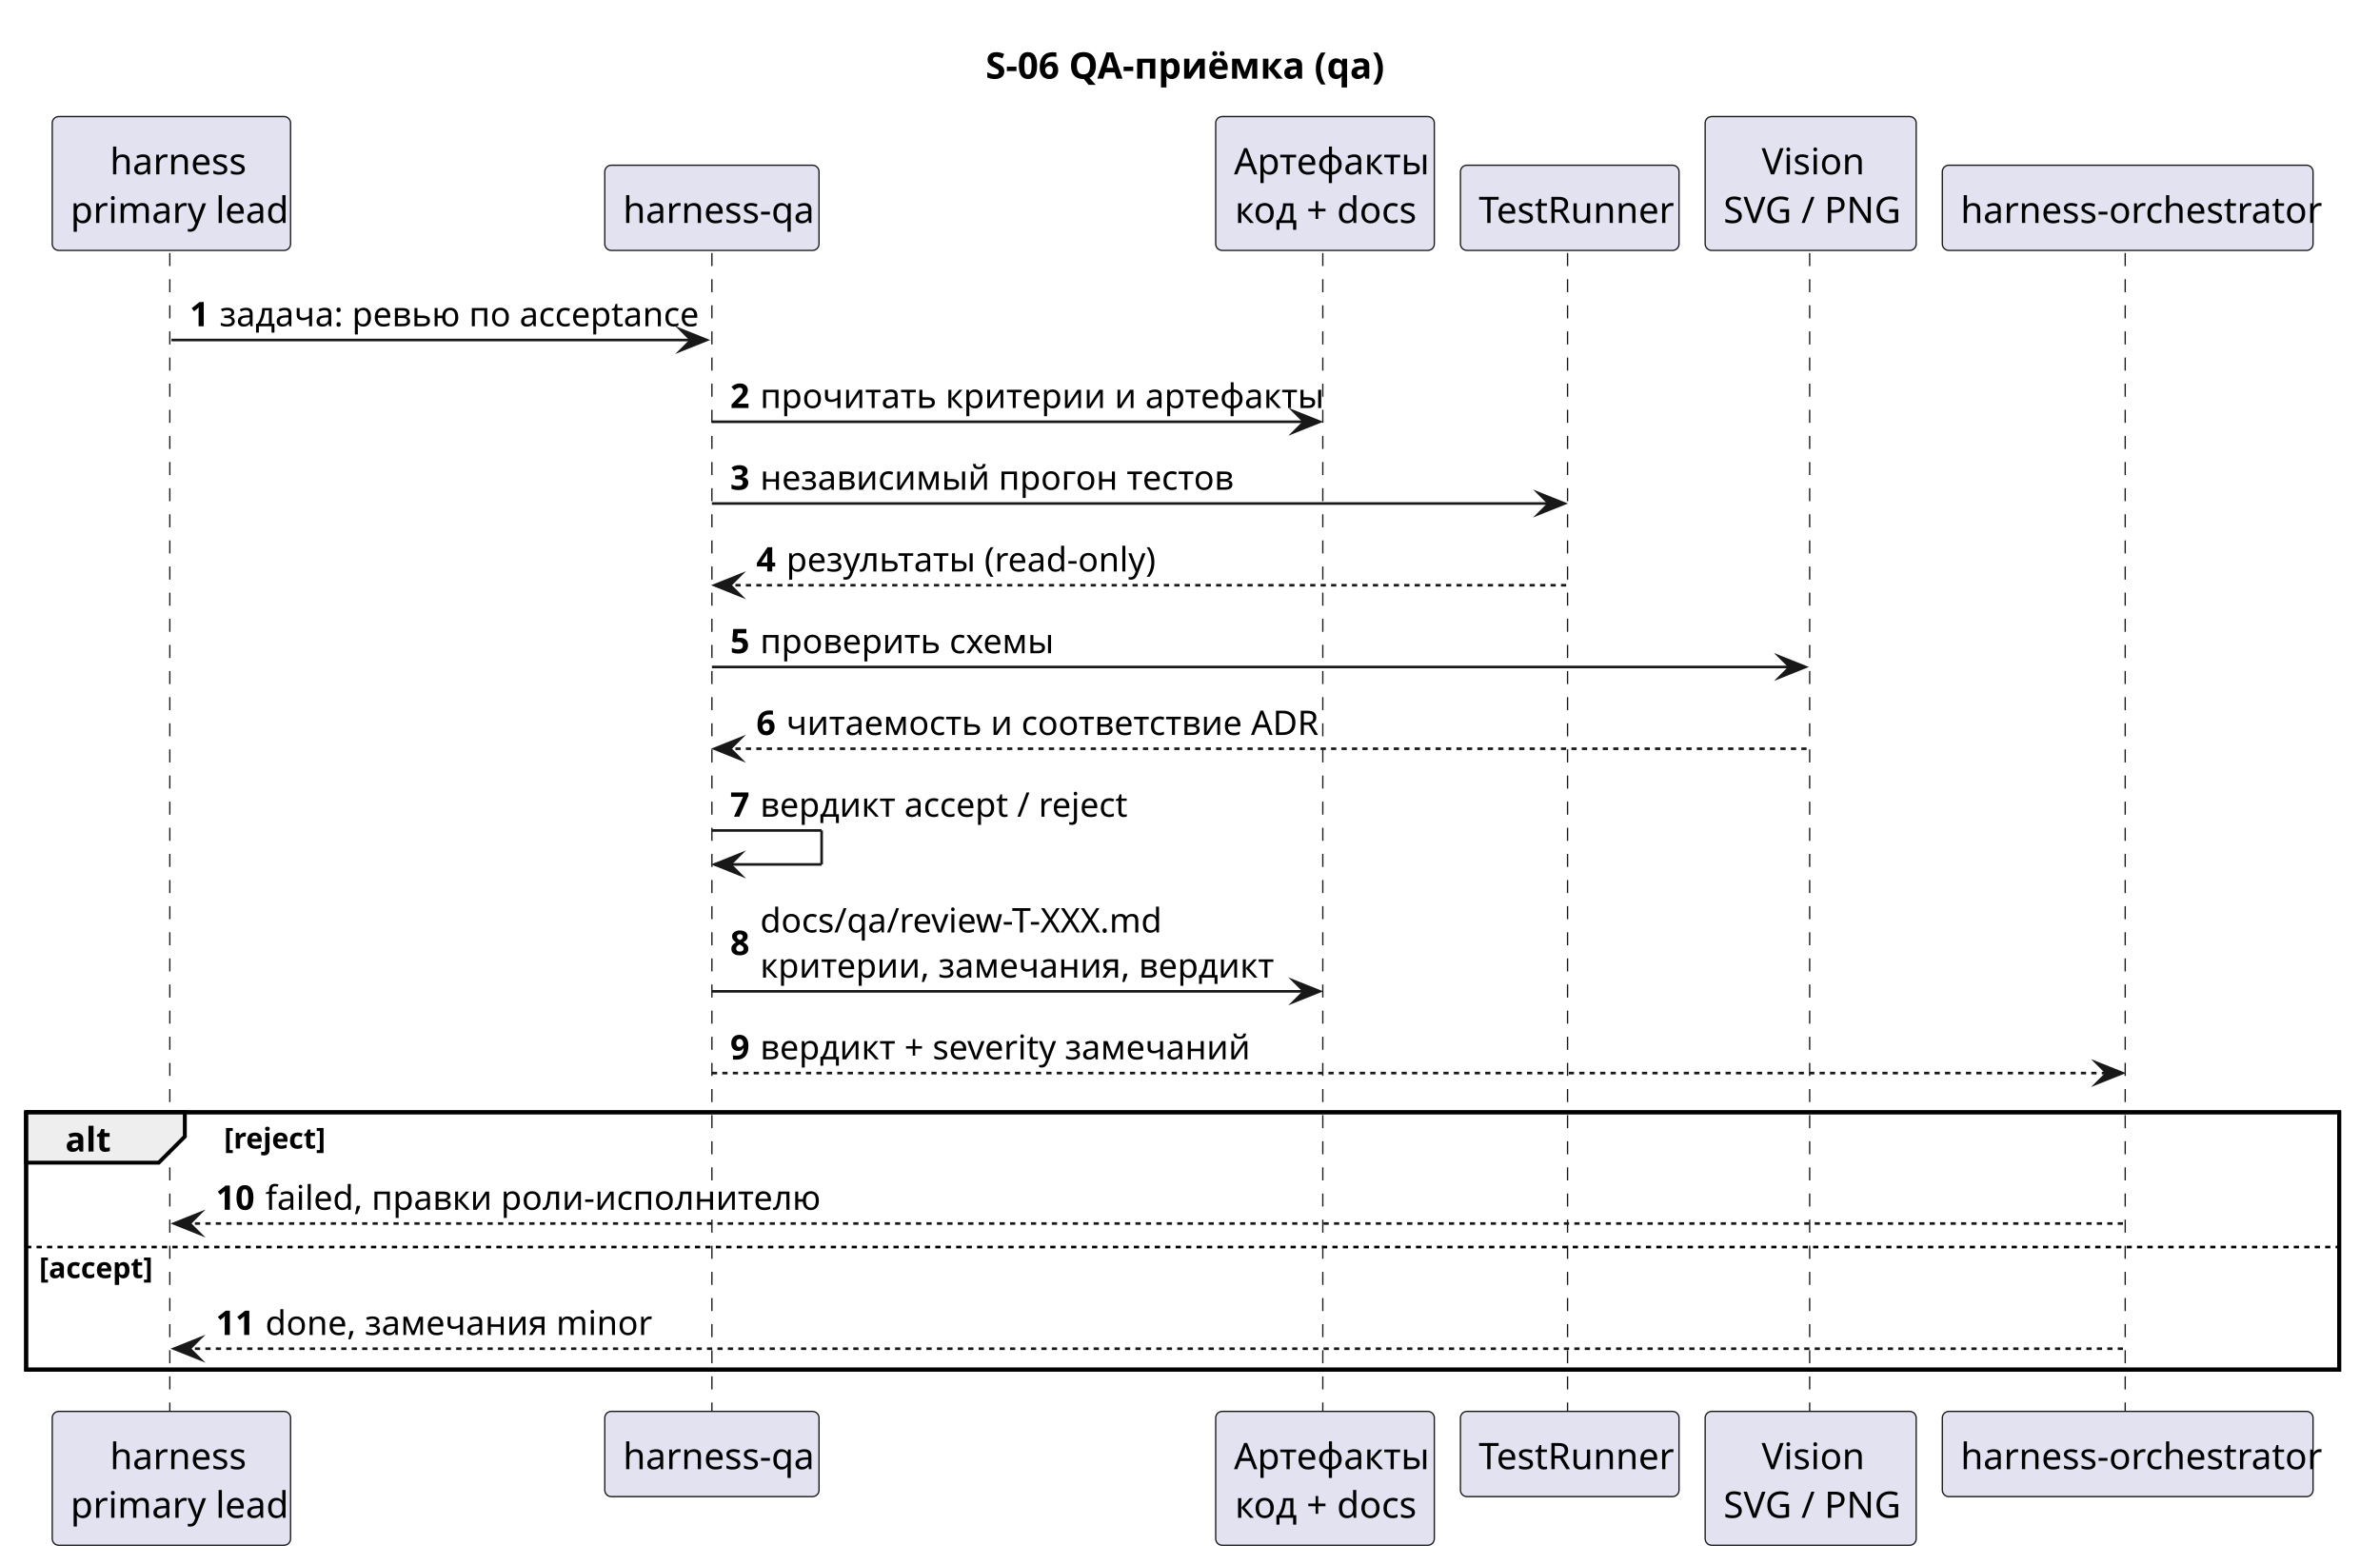
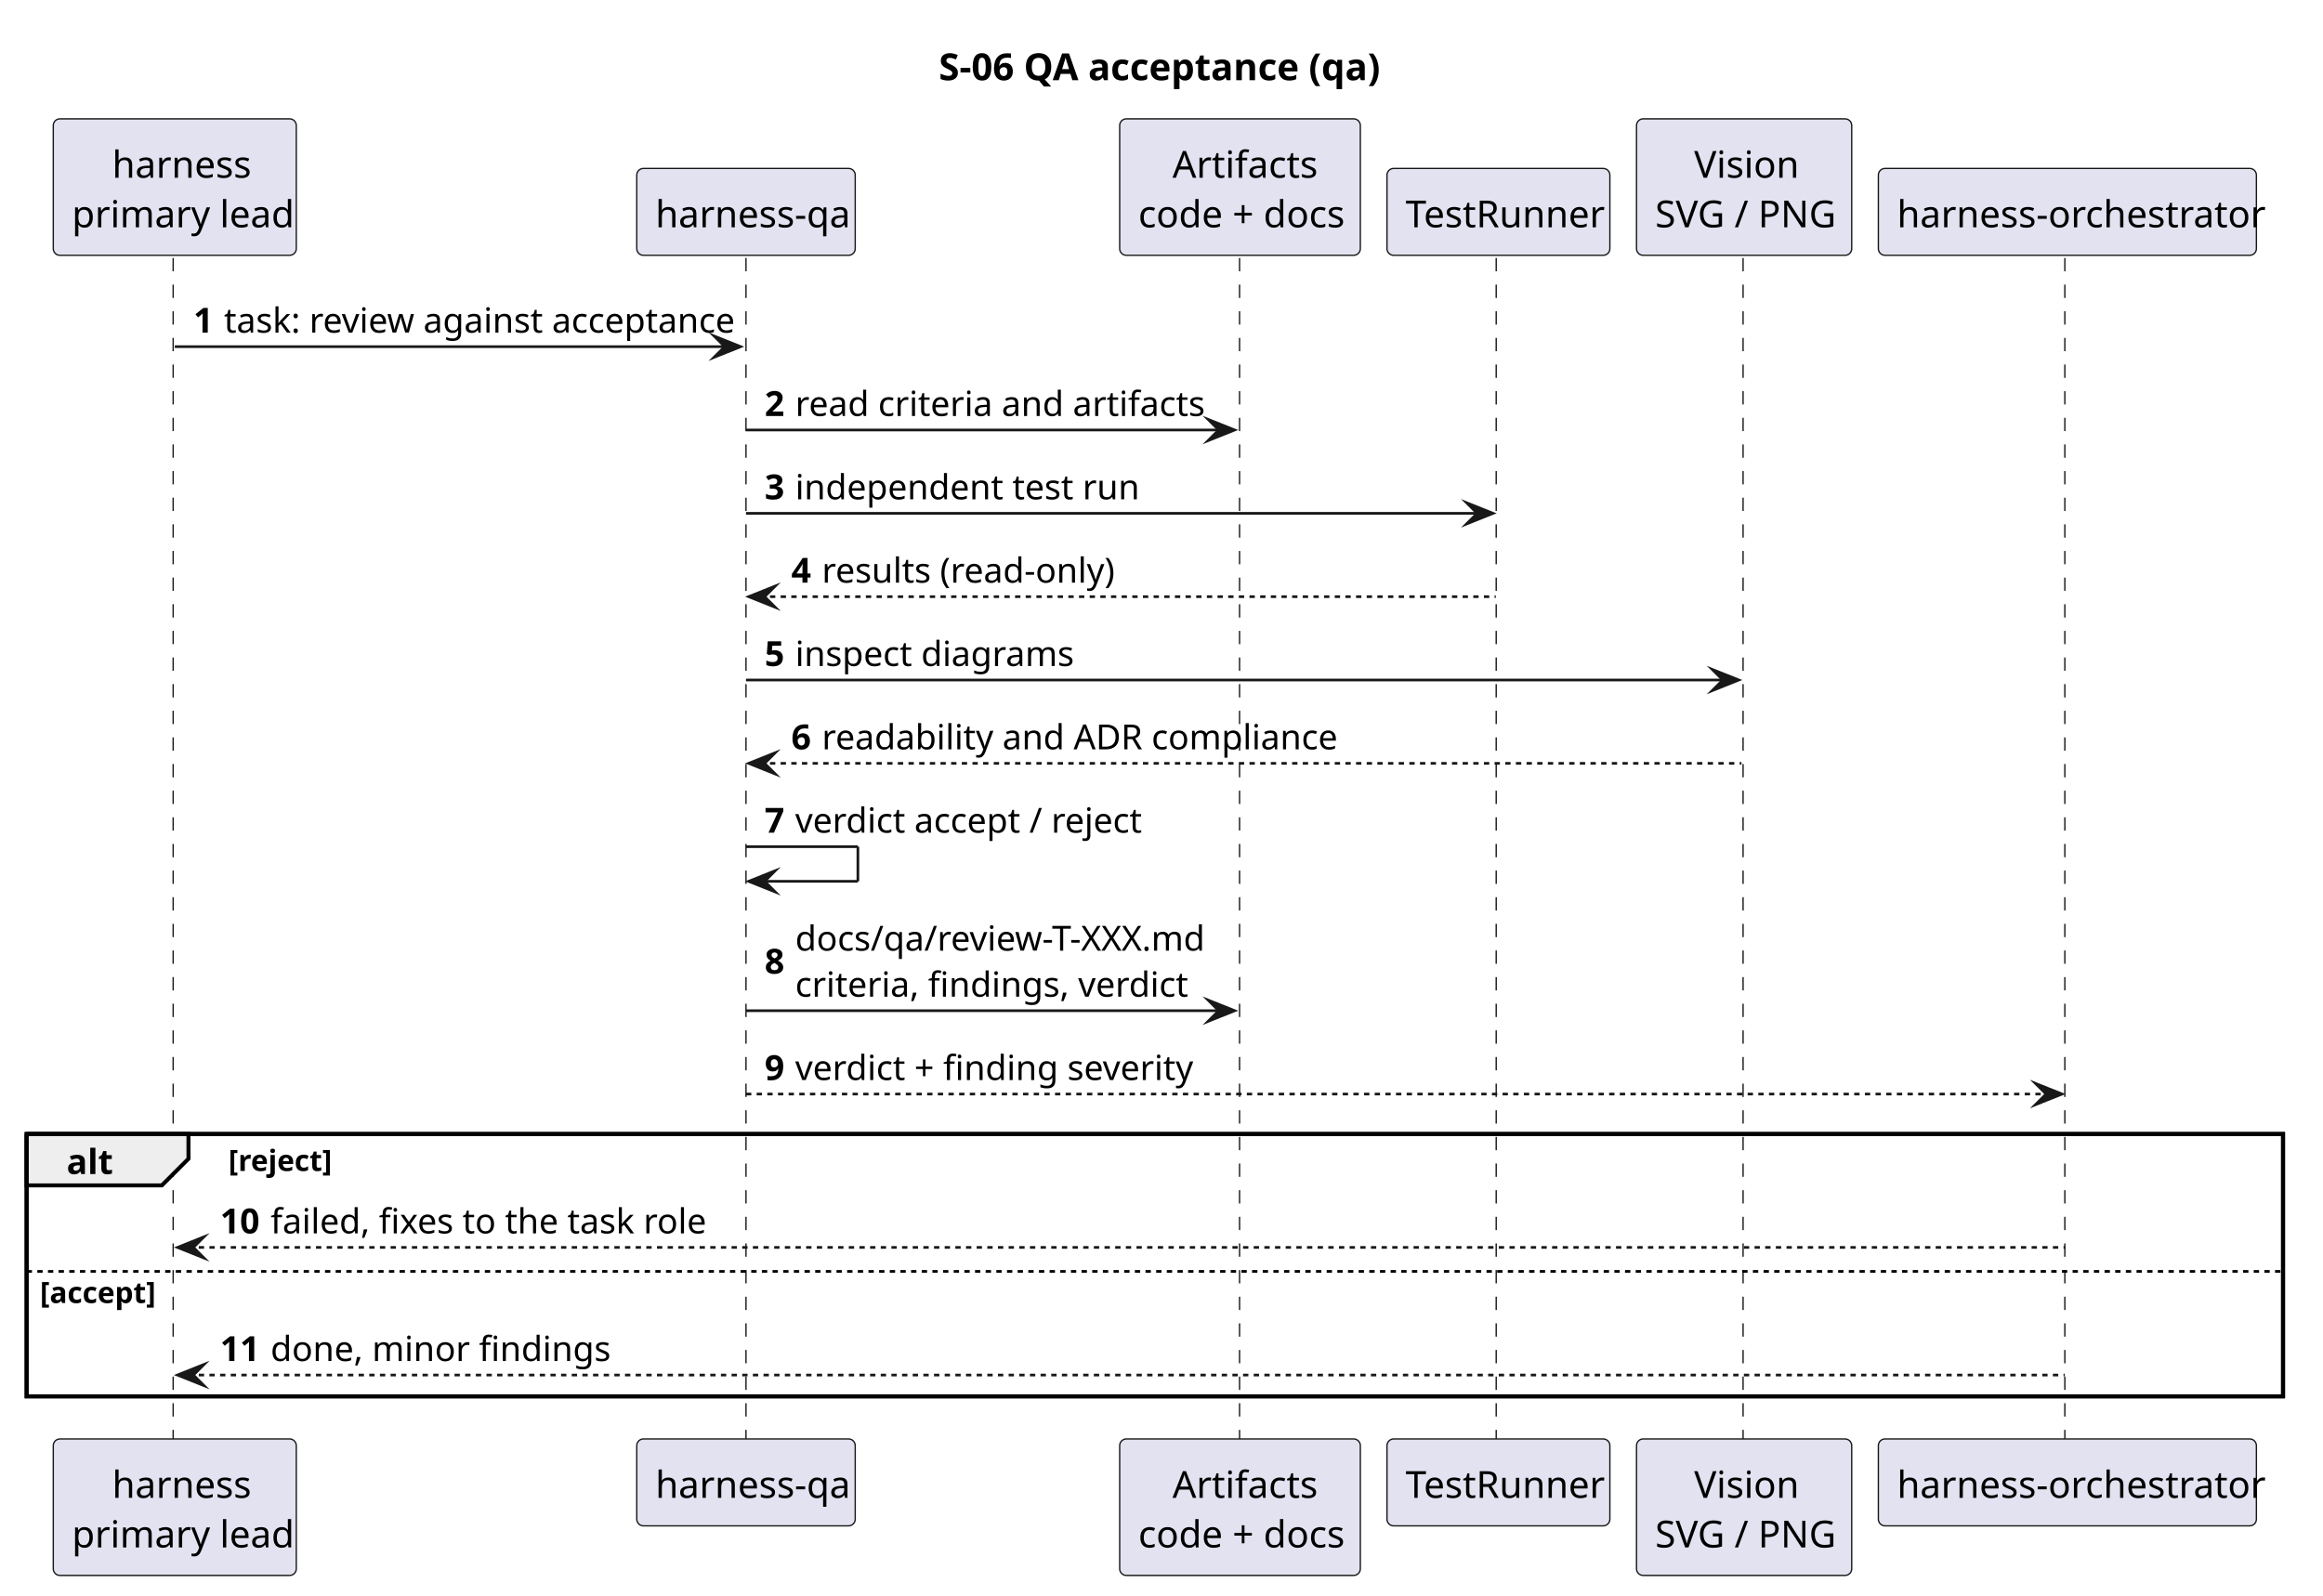
- <svg xmlns="http://www.w3.org/2000/svg" contentStyleType="text/css" data-diagram-type="SEQUENCE" height="599px" preserveAspectRatio="none" style="width:911px;height:599px;background:#FFFFFF;" version="1.1" viewBox="0 0 911 599" width="911px" zoomAndPan="magnify">
+ <svg xmlns="http://www.w3.org/2000/svg" contentStyleType="text/css" data-diagram-type="SEQUENCE" height="599px" preserveAspectRatio="none" style="width:872px;height:599px;background:#FFFFFF;" version="1.1" viewBox="0 0 872 599" width="872px" zoomAndPan="magnify">
  <defs />
  <g>
    <g class="title" data-source-line="3">
-       <text fill="#000000" font-family="Segoe UI" font-size="14" font-weight="700" lengthAdjust="spacing" textLength="149.837" x="377.271" y="30.107">S-06 QA-приёмка (qa)</text>
+       <text fill="#000000" font-family="Segoe UI" font-size="14" font-weight="700" lengthAdjust="spacing" textLength="161.171" x="352.414" y="30.107">S-06 QA acceptance (qa)</text>
    </g>
-     <rect fill="none" height="98.504" style="stroke:#000000;stroke-width:1.5;" width="885.378" x="10" y="425.773" />
+     <rect fill="none" height="98.504" style="stroke:#000000;stroke-width:1.5;" width="847" x="10" y="425.773" />
    <g class="participant-lifeline" data-entity-uid="part1" data-qualified-name="primary" data-source-line="5" id="part1-lifeline">
      <g>
        <rect fill="#000000" fill-opacity="0" height="444.414" width="8" x="61.613" y="96.863" />
        <line style="stroke:#181818;stroke-width:0.5;stroke-dasharray:5,5;" x1="65" x2="65" y1="96.863" y2="541.277" />
      </g>
    </g>
    <g class="participant-lifeline" data-entity-uid="part2" data-qualified-name="qa" data-source-line="6" id="part2-lifeline">
      <g>
-         <rect fill="#000000" fill-opacity="0" height="444.414" width="8" x="268.496" y="96.863" />
-         <line style="stroke:#181818;stroke-width:0.5;stroke-dasharray:5,5;" x1="272.494" x2="272.494" y1="96.863" y2="541.277" />
+         <rect fill="#000000" fill-opacity="0" height="444.414" width="8" x="276.031" y="96.863" />
+         <line style="stroke:#181818;stroke-width:0.5;stroke-dasharray:5,5;" x1="280.029" x2="280.029" y1="96.863" y2="541.277" />
      </g>
    </g>
    <g class="participant-lifeline" data-entity-uid="part3" data-qualified-name="store" data-source-line="7" id="part3-lifeline">
      <g>
-         <rect fill="#000000" fill-opacity="0" height="444.414" width="8" x="503.176" y="96.863" />
-         <line style="stroke:#181818;stroke-width:0.5;stroke-dasharray:5,5;" x1="506.333" x2="506.333" y1="96.863" y2="541.277" />
+         <rect fill="#000000" fill-opacity="0" height="444.414" width="8" x="461.472" y="96.863" />
+         <line style="stroke:#181818;stroke-width:0.5;stroke-dasharray:5,5;" x1="465.303" x2="465.303" y1="96.863" y2="541.277" />
      </g>
    </g>
    <g class="participant-lifeline" data-entity-uid="part4" data-qualified-name="tests" data-source-line="8" id="part4-lifeline">
      <g>
-         <rect fill="#000000" fill-opacity="0" height="444.414" width="8" x="596.855" y="96.863" />
-         <line style="stroke:#181818;stroke-width:0.5;stroke-dasharray:5,5;" x1="600.019" x2="600.019" y1="96.863" y2="541.277" />
+         <rect fill="#000000" fill-opacity="0" height="444.414" width="8" x="558.476" y="96.863" />
+         <line style="stroke:#181818;stroke-width:0.5;stroke-dasharray:5,5;" x1="561.64" x2="561.64" y1="96.863" y2="541.277" />
      </g>
    </g>
    <g class="participant-lifeline" data-entity-uid="part5" data-qualified-name="vision" data-source-line="9" id="part5-lifeline">
      <g>
-         <rect fill="#000000" fill-opacity="0" height="444.414" width="8" x="689.081" y="96.863" />
-         <line style="stroke:#181818;stroke-width:0.5;stroke-dasharray:5,5;" x1="692.69" x2="692.69" y1="96.863" y2="541.277" />
+         <rect fill="#000000" fill-opacity="0" height="444.414" width="8" x="650.702" y="96.863" />
+         <line style="stroke:#181818;stroke-width:0.5;stroke-dasharray:5,5;" x1="654.312" x2="654.312" y1="96.863" y2="541.277" />
      </g>
    </g>
    <g class="participant-lifeline" data-entity-uid="part6" data-qualified-name="orch" data-source-line="10" id="part6-lifeline">
      <g>
-         <rect fill="#000000" fill-opacity="0" height="444.414" width="8" x="810.424" y="96.863" />
-         <line style="stroke:#181818;stroke-width:0.5;stroke-dasharray:5,5;" x1="813.471" x2="813.471" y1="96.863" y2="541.277" />
+         <rect fill="#000000" fill-opacity="0" height="444.414" width="8" x="772.046" y="96.863" />
+         <line style="stroke:#181818;stroke-width:0.5;stroke-dasharray:5,5;" x1="775.092" x2="775.092" y1="96.863" y2="541.277" />
      </g>
    </g>
    <g class="participant participant-head" data-entity-uid="part1" data-qualified-name="primary" data-source-line="5" id="part1-head">
      <rect fill="#E2E2F0" height="51.242" rx="2.5" ry="2.5" style="stroke:#181818;stroke-width:0.5;" width="91.226" x="20" y="44.621" />
      <text fill="#000000" font-family="Segoe UI" font-size="14" lengthAdjust="spacing" textLength="47.038" x="42.094" y="66.728">harness</text>
      <text fill="#000000" font-family="Segoe UI" font-size="14" lengthAdjust="spacing" textLength="77.226" x="27" y="85.35">primary lead</text>
    </g>
    <g class="participant participant-tail" data-entity-uid="part1" data-qualified-name="primary" data-source-line="5" id="part1-tail">
      <rect fill="#E2E2F0" height="51.242" rx="2.5" ry="2.5" style="stroke:#181818;stroke-width:0.5;" width="91.226" x="20" y="540.277" />
      <text fill="#000000" font-family="Segoe UI" font-size="14" lengthAdjust="spacing" textLength="47.038" x="42.094" y="562.385">harness</text>
      <text fill="#000000" font-family="Segoe UI" font-size="14" lengthAdjust="spacing" textLength="77.226" x="27" y="581.006">primary lead</text>
    </g>
    <g class="participant participant-head" data-entity-uid="part2" data-qualified-name="qa" data-source-line="6" id="part2-head">
-       <rect fill="#E2E2F0" height="32.621" rx="2.5" ry="2.5" style="stroke:#181818;stroke-width:0.5;" width="82.004" x="231.494" y="63.242" />
-       <text fill="#000000" font-family="Segoe UI" font-size="14" lengthAdjust="spacing" textLength="68.004" x="238.494" y="85.35">harness-qa</text>
+       <rect fill="#E2E2F0" height="32.621" rx="2.5" ry="2.5" style="stroke:#181818;stroke-width:0.5;" width="82.004" x="239.029" y="63.242" />
+       <text fill="#000000" font-family="Segoe UI" font-size="14" lengthAdjust="spacing" textLength="68.004" x="246.029" y="85.35">harness-qa</text>
    </g>
    <g class="participant participant-tail" data-entity-uid="part2" data-qualified-name="qa" data-source-line="6" id="part2-tail">
-       <rect fill="#E2E2F0" height="32.621" rx="2.5" ry="2.5" style="stroke:#181818;stroke-width:0.5;" width="82.004" x="231.494" y="540.277" />
-       <text fill="#000000" font-family="Segoe UI" font-size="14" lengthAdjust="spacing" textLength="68.004" x="238.494" y="562.385">harness-qa</text>
+       <rect fill="#E2E2F0" height="32.621" rx="2.5" ry="2.5" style="stroke:#181818;stroke-width:0.5;" width="82.004" x="239.029" y="540.277" />
+       <text fill="#000000" font-family="Segoe UI" font-size="14" lengthAdjust="spacing" textLength="68.004" x="246.029" y="562.385">harness-qa</text>
    </g>
    <g class="participant participant-head" data-entity-uid="part3" data-qualified-name="store" data-source-line="7" id="part3-head">
-       <rect fill="#E2E2F0" height="51.242" rx="2.5" ry="2.5" style="stroke:#181818;stroke-width:0.5;" width="83.686" x="465.333" y="44.621" />
-       <text fill="#000000" font-family="Segoe UI" font-size="14" lengthAdjust="spacing" textLength="69.686" x="472.333" y="66.728">Артефакты</text>
-       <text fill="#000000" font-family="Segoe UI" font-size="14" lengthAdjust="spacing" textLength="68.92" x="472.716" y="85.35">код + docs</text>
+       <rect fill="#E2E2F0" height="51.242" rx="2.5" ry="2.5" style="stroke:#181818;stroke-width:0.5;" width="90.337" x="420.303" y="44.621" />
+       <text fill="#000000" font-family="Segoe UI" font-size="14" lengthAdjust="spacing" textLength="50.688" x="440.127" y="66.728">Artifacts</text>
+       <text fill="#000000" font-family="Segoe UI" font-size="14" lengthAdjust="spacing" textLength="76.337" x="427.303" y="85.35">code + docs</text>
    </g>
    <g class="participant participant-tail" data-entity-uid="part3" data-qualified-name="store" data-source-line="7" id="part3-tail">
-       <rect fill="#E2E2F0" height="51.242" rx="2.5" ry="2.5" style="stroke:#181818;stroke-width:0.5;" width="83.686" x="465.333" y="540.277" />
-       <text fill="#000000" font-family="Segoe UI" font-size="14" lengthAdjust="spacing" textLength="69.686" x="472.333" y="562.385">Артефакты</text>
-       <text fill="#000000" font-family="Segoe UI" font-size="14" lengthAdjust="spacing" textLength="68.92" x="472.716" y="581.006">код + docs</text>
+       <rect fill="#E2E2F0" height="51.242" rx="2.5" ry="2.5" style="stroke:#181818;stroke-width:0.5;" width="90.337" x="420.303" y="540.277" />
+       <text fill="#000000" font-family="Segoe UI" font-size="14" lengthAdjust="spacing" textLength="50.688" x="440.127" y="562.385">Artifacts</text>
+       <text fill="#000000" font-family="Segoe UI" font-size="14" lengthAdjust="spacing" textLength="76.337" x="427.303" y="581.006">code + docs</text>
    </g>
    <g class="participant participant-head" data-entity-uid="part4" data-qualified-name="tests" data-source-line="8" id="part4-head">
-       <rect fill="#E2E2F0" height="32.621" rx="2.5" ry="2.5" style="stroke:#181818;stroke-width:0.5;" width="83.672" x="559.019" y="63.242" />
-       <text fill="#000000" font-family="Segoe UI" font-size="14" lengthAdjust="spacing" textLength="69.672" x="566.019" y="85.35">TestRunner</text>
+       <rect fill="#E2E2F0" height="32.621" rx="2.5" ry="2.5" style="stroke:#181818;stroke-width:0.5;" width="83.672" x="520.64" y="63.242" />
+       <text fill="#000000" font-family="Segoe UI" font-size="14" lengthAdjust="spacing" textLength="69.672" x="527.64" y="85.35">TestRunner</text>
    </g>
    <g class="participant participant-tail" data-entity-uid="part4" data-qualified-name="tests" data-source-line="8" id="part4-tail">
-       <rect fill="#E2E2F0" height="32.621" rx="2.5" ry="2.5" style="stroke:#181818;stroke-width:0.5;" width="83.672" x="559.019" y="540.277" />
-       <text fill="#000000" font-family="Segoe UI" font-size="14" lengthAdjust="spacing" textLength="69.672" x="566.019" y="562.385">TestRunner</text>
+       <rect fill="#E2E2F0" height="32.621" rx="2.5" ry="2.5" style="stroke:#181818;stroke-width:0.5;" width="83.672" x="520.64" y="540.277" />
+       <text fill="#000000" font-family="Segoe UI" font-size="14" lengthAdjust="spacing" textLength="69.672" x="527.64" y="562.385">TestRunner</text>
    </g>
    <g class="participant participant-head" data-entity-uid="part5" data-qualified-name="vision" data-source-line="9" id="part5-head">
-       <rect fill="#E2E2F0" height="51.242" rx="2.5" ry="2.5" style="stroke:#181818;stroke-width:0.5;" width="80.78" x="652.69" y="44.621" />
-       <text fill="#000000" font-family="Segoe UI" font-size="14" lengthAdjust="spacing" textLength="37.543" x="674.309" y="66.728">Vision</text>
-       <text fill="#000000" font-family="Segoe UI" font-size="14" lengthAdjust="spacing" textLength="66.78" x="659.69" y="85.35">SVG / PNG</text>
+       <rect fill="#E2E2F0" height="51.242" rx="2.5" ry="2.5" style="stroke:#181818;stroke-width:0.5;" width="80.78" x="614.312" y="44.621" />
+       <text fill="#000000" font-family="Segoe UI" font-size="14" lengthAdjust="spacing" textLength="37.543" x="635.931" y="66.728">Vision</text>
+       <text fill="#000000" font-family="Segoe UI" font-size="14" lengthAdjust="spacing" textLength="66.78" x="621.312" y="85.35">SVG / PNG</text>
    </g>
    <g class="participant participant-tail" data-entity-uid="part5" data-qualified-name="vision" data-source-line="9" id="part5-tail">
-       <rect fill="#E2E2F0" height="51.242" rx="2.5" ry="2.5" style="stroke:#181818;stroke-width:0.5;" width="80.78" x="652.69" y="540.277" />
-       <text fill="#000000" font-family="Segoe UI" font-size="14" lengthAdjust="spacing" textLength="37.543" x="674.309" y="562.385">Vision</text>
-       <text fill="#000000" font-family="Segoe UI" font-size="14" lengthAdjust="spacing" textLength="66.78" x="659.69" y="581.006">SVG / PNG</text>
+       <rect fill="#E2E2F0" height="51.242" rx="2.5" ry="2.5" style="stroke:#181818;stroke-width:0.5;" width="80.78" x="614.312" y="540.277" />
+       <text fill="#000000" font-family="Segoe UI" font-size="14" lengthAdjust="spacing" textLength="37.543" x="635.931" y="562.385">Vision</text>
+       <text fill="#000000" font-family="Segoe UI" font-size="14" lengthAdjust="spacing" textLength="66.78" x="621.312" y="581.006">SVG / PNG</text>
    </g>
    <g class="participant participant-head" data-entity-uid="part6" data-qualified-name="orch" data-source-line="10" id="part6-head">
-       <rect fill="#E2E2F0" height="32.621" rx="2.5" ry="2.5" style="stroke:#181818;stroke-width:0.5;" width="141.907" x="743.471" y="63.242" />
-       <text fill="#000000" font-family="Segoe UI" font-size="14" lengthAdjust="spacing" textLength="127.907" x="750.471" y="85.35">harness-orchestrator</text>
+       <rect fill="#E2E2F0" height="32.621" rx="2.5" ry="2.5" style="stroke:#181818;stroke-width:0.5;" width="141.907" x="705.092" y="63.242" />
+       <text fill="#000000" font-family="Segoe UI" font-size="14" lengthAdjust="spacing" textLength="127.907" x="712.092" y="85.35">harness-orchestrator</text>
    </g>
    <g class="participant participant-tail" data-entity-uid="part6" data-qualified-name="orch" data-source-line="10" id="part6-tail">
-       <rect fill="#E2E2F0" height="32.621" rx="2.5" ry="2.5" style="stroke:#181818;stroke-width:0.5;" width="141.907" x="743.471" y="540.277" />
-       <text fill="#000000" font-family="Segoe UI" font-size="14" lengthAdjust="spacing" textLength="127.907" x="750.471" y="562.385">harness-orchestrator</text>
+       <rect fill="#E2E2F0" height="32.621" rx="2.5" ry="2.5" style="stroke:#181818;stroke-width:0.5;" width="141.907" x="705.092" y="540.277" />
+       <text fill="#000000" font-family="Segoe UI" font-size="14" lengthAdjust="spacing" textLength="127.907" x="712.092" y="562.385">harness-orchestrator</text>
    </g>
    <g class="message" data-entity-1="part1" data-entity-2="part2" data-source-line="12" id="msg1">
-       <polygon fill="#181818" points="260.496,126.154,270.496,130.154,260.496,134.154,264.496,130.154" style="stroke:#181818;stroke-width:1;stroke-linejoin:miter;stroke-miterlimit:10;" />
-       <line style="stroke:#181818;stroke-width:1;" x1="65.613" x2="266.496" y1="130.154" y2="130.154" />
+       <polygon fill="#181818" points="268.031,126.154,278.031,130.154,268.031,134.154,272.031,130.154" style="stroke:#181818;stroke-width:1;stroke-linejoin:miter;stroke-miterlimit:10;" />
+       <line style="stroke:#181818;stroke-width:1;" x1="65.613" x2="274.031" y1="130.154" y2="130.154" />
      <text fill="#000000" font-family="Segoe UI" font-size="13" font-weight="700" lengthAdjust="spacing" textLength="7.478" x="72.613" y="124.892">1</text>
-       <text fill="#000000" font-family="Segoe UI" font-size="13" lengthAdjust="spacing" textLength="171.406" x="84.09" y="124.892">задача: ревью по acceptance</text>
+       <text fill="#000000" font-family="Segoe UI" font-size="13" lengthAdjust="spacing" textLength="178.94" x="84.09" y="124.892">task: review against acceptance</text>
    </g>
    <g class="message" data-entity-1="part2" data-entity-2="part3" data-source-line="13" id="msg2">
-       <polygon fill="#181818" points="495.176,157.445,505.176,161.445,495.176,165.445,499.176,161.445" style="stroke:#181818;stroke-width:1;stroke-linejoin:miter;stroke-miterlimit:10;" />
-       <line style="stroke:#181818;stroke-width:1;" x1="272.496" x2="501.176" y1="161.445" y2="161.445" />
-       <text fill="#000000" font-family="Segoe UI" font-size="13" font-weight="700" lengthAdjust="spacing" textLength="7.478" x="279.496" y="156.183">2</text>
-       <text fill="#000000" font-family="Segoe UI" font-size="13" lengthAdjust="spacing" textLength="199.202" x="290.974" y="156.183">прочитать критерии и артефакты</text>
+       <polygon fill="#181818" points="453.472,157.445,463.472,161.445,453.472,165.445,457.472,161.445" style="stroke:#181818;stroke-width:1;stroke-linejoin:miter;stroke-miterlimit:10;" />
+       <line style="stroke:#181818;stroke-width:1;" x1="280.031" x2="459.472" y1="161.445" y2="161.445" />
+       <text fill="#000000" font-family="Segoe UI" font-size="13" font-weight="700" lengthAdjust="spacing" textLength="7.478" x="287.031" y="156.183">2</text>
+       <text fill="#000000" font-family="Segoe UI" font-size="13" lengthAdjust="spacing" textLength="142.352" x="298.508" y="156.183">read criteria and artifacts</text>
    </g>
    <g class="message" data-entity-1="part2" data-entity-2="part4" data-source-line="14" id="msg3">
-       <polygon fill="#181818" points="588.855,188.736,598.855,192.736,588.855,196.736,592.855,192.736" style="stroke:#181818;stroke-width:1;stroke-linejoin:miter;stroke-miterlimit:10;" />
-       <line style="stroke:#181818;stroke-width:1;" x1="272.496" x2="594.855" y1="192.736" y2="192.736" />
-       <text fill="#000000" font-family="Segoe UI" font-size="13" font-weight="700" lengthAdjust="spacing" textLength="7.478" x="279.496" y="187.474">3</text>
-       <text fill="#000000" font-family="Segoe UI" font-size="13" lengthAdjust="spacing" textLength="168.568" x="290.974" y="187.474">независимый прогон тестов</text>
+       <polygon fill="#181818" points="550.476,188.736,560.476,192.736,550.476,196.736,554.476,192.736" style="stroke:#181818;stroke-width:1;stroke-linejoin:miter;stroke-miterlimit:10;" />
+       <line style="stroke:#181818;stroke-width:1;" x1="280.031" x2="556.476" y1="192.736" y2="192.736" />
+       <text fill="#000000" font-family="Segoe UI" font-size="13" font-weight="700" lengthAdjust="spacing" textLength="7.478" x="287.031" y="187.474">3</text>
+       <text fill="#000000" font-family="Segoe UI" font-size="13" lengthAdjust="spacing" textLength="120.453" x="298.508" y="187.474">independent test run</text>
    </g>
    <g class="message" data-entity-1="part4" data-entity-2="part2" data-source-line="15" id="msg4">
-       <polygon fill="#181818" points="283.496,220.027,273.496,224.027,283.496,228.027,279.496,224.027" style="stroke:#181818;stroke-width:1;stroke-linejoin:miter;stroke-miterlimit:10;" />
-       <line style="stroke:#181818;stroke-width:1;stroke-dasharray:2,2;" x1="277.496" x2="599.855" y1="224.027" y2="224.027" />
-       <text fill="#000000" font-family="Segoe UI" font-size="13" font-weight="700" lengthAdjust="spacing" textLength="7.478" x="289.496" y="218.765">4</text>
-       <text fill="#000000" font-family="Segoe UI" font-size="13" lengthAdjust="spacing" textLength="133.034" x="300.974" y="218.765">результаты (read-only)</text>
+       <polygon fill="#181818" points="291.031,220.027,281.031,224.027,291.031,228.027,287.031,224.027" style="stroke:#181818;stroke-width:1;stroke-linejoin:miter;stroke-miterlimit:10;" />
+       <line style="stroke:#181818;stroke-width:1;stroke-dasharray:2,2;" x1="285.031" x2="561.476" y1="224.027" y2="224.027" />
+       <text fill="#000000" font-family="Segoe UI" font-size="13" font-weight="700" lengthAdjust="spacing" textLength="7.478" x="297.031" y="218.765">4</text>
+       <text fill="#000000" font-family="Segoe UI" font-size="13" lengthAdjust="spacing" textLength="103.867" x="308.508" y="218.765">results (read-only)</text>
    </g>
    <g class="message" data-entity-1="part2" data-entity-2="part5" data-source-line="16" id="msg5">
-       <polygon fill="#181818" points="681.081,251.318,691.081,255.318,681.081,259.318,685.081,255.318" style="stroke:#181818;stroke-width:1;stroke-linejoin:miter;stroke-miterlimit:10;" />
-       <line style="stroke:#181818;stroke-width:1;" x1="272.496" x2="687.081" y1="255.318" y2="255.318" />
-       <text fill="#000000" font-family="Segoe UI" font-size="13" font-weight="700" lengthAdjust="spacing" textLength="7.478" x="279.496" y="250.056">5</text>
-       <text fill="#000000" font-family="Segoe UI" font-size="13" lengthAdjust="spacing" textLength="104.21" x="290.974" y="250.056">проверить схемы</text>
+       <polygon fill="#181818" points="642.702,251.318,652.702,255.318,642.702,259.318,646.702,255.318" style="stroke:#181818;stroke-width:1;stroke-linejoin:miter;stroke-miterlimit:10;" />
+       <line style="stroke:#181818;stroke-width:1;" x1="280.031" x2="648.702" y1="255.318" y2="255.318" />
+       <text fill="#000000" font-family="Segoe UI" font-size="13" font-weight="700" lengthAdjust="spacing" textLength="7.478" x="287.031" y="250.056">5</text>
+       <text fill="#000000" font-family="Segoe UI" font-size="13" lengthAdjust="spacing" textLength="97.354" x="298.508" y="250.056">inspect diagrams</text>
    </g>
    <g class="message" data-entity-1="part5" data-entity-2="part2" data-source-line="17" id="msg6">
-       <polygon fill="#181818" points="283.496,282.609,273.496,286.609,283.496,290.609,279.496,286.609" style="stroke:#181818;stroke-width:1;stroke-linejoin:miter;stroke-miterlimit:10;" />
-       <line style="stroke:#181818;stroke-width:1;stroke-dasharray:2,2;" x1="277.496" x2="692.081" y1="286.609" y2="286.609" />
-       <text fill="#000000" font-family="Segoe UI" font-size="13" font-weight="700" lengthAdjust="spacing" textLength="7.478" x="289.496" y="281.347">6</text>
-       <text fill="#000000" font-family="Segoe UI" font-size="13" lengthAdjust="spacing" textLength="189.954" x="300.974" y="281.347">читаемость и соответствие ADR</text>
+       <polygon fill="#181818" points="291.031,282.609,281.031,286.609,291.031,290.609,287.031,286.609" style="stroke:#181818;stroke-width:1;stroke-linejoin:miter;stroke-miterlimit:10;" />
+       <line style="stroke:#181818;stroke-width:1;stroke-dasharray:2,2;" x1="285.031" x2="653.702" y1="286.609" y2="286.609" />
+       <text fill="#000000" font-family="Segoe UI" font-size="13" font-weight="700" lengthAdjust="spacing" textLength="7.478" x="297.031" y="281.347">6</text>
+       <text fill="#000000" font-family="Segoe UI" font-size="13" lengthAdjust="spacing" textLength="183.105" x="308.508" y="281.347">readability and ADR compliance</text>
    </g>
    <g class="message" data-entity-1="part2" data-entity-2="part2" data-source-line="18" id="msg7">
-       <line style="stroke:#181818;stroke-width:1;" x1="272.496" x2="314.496" y1="317.9" y2="317.9" />
-       <line style="stroke:#181818;stroke-width:1;" x1="314.496" x2="314.496" y1="317.9" y2="330.9" />
-       <line style="stroke:#181818;stroke-width:1;" x1="273.496" x2="314.496" y1="330.9" y2="330.9" />
-       <polygon fill="#181818" points="283.496,326.9,273.496,330.9,283.496,334.9,279.496,330.9" style="stroke:#181818;stroke-width:1;stroke-linejoin:miter;stroke-miterlimit:10;" />
-       <text fill="#000000" font-family="Segoe UI" font-size="13" font-weight="700" lengthAdjust="spacing" textLength="7.478" x="279.496" y="312.638">7</text>
-       <text fill="#000000" font-family="Segoe UI" font-size="13" lengthAdjust="spacing" textLength="132.679" x="290.974" y="312.638">вердикт accept / reject</text>
+       <line style="stroke:#181818;stroke-width:1;" x1="280.031" x2="322.031" y1="317.9" y2="317.9" />
+       <line style="stroke:#181818;stroke-width:1;" x1="322.031" x2="322.031" y1="317.9" y2="330.9" />
+       <line style="stroke:#181818;stroke-width:1;" x1="281.031" x2="322.031" y1="330.9" y2="330.9" />
+       <polygon fill="#181818" points="291.031,326.9,281.031,330.9,291.031,334.9,287.031,330.9" style="stroke:#181818;stroke-width:1;stroke-linejoin:miter;stroke-miterlimit:10;" />
+       <text fill="#000000" font-family="Segoe UI" font-size="13" font-weight="700" lengthAdjust="spacing" textLength="7.478" x="287.031" y="312.638">7</text>
+       <text fill="#000000" font-family="Segoe UI" font-size="13" lengthAdjust="spacing" textLength="123.652" x="298.508" y="312.638">verdict accept / reject</text>
    </g>
    <g class="message" data-entity-1="part2" data-entity-2="part3" data-source-line="19" id="msg8">
-       <polygon fill="#181818" points="495.176,375.482,505.176,379.482,495.176,383.482,499.176,379.482" style="stroke:#181818;stroke-width:1;stroke-linejoin:miter;stroke-miterlimit:10;" />
-       <line style="stroke:#181818;stroke-width:1;" x1="272.496" x2="501.176" y1="379.482" y2="379.482" />
-       <text fill="#000000" font-family="Segoe UI" font-size="13" font-weight="700" lengthAdjust="spacing" textLength="7.478" x="279.496" y="365.574">8</text>
-       <text fill="#000000" font-family="Segoe UI" font-size="13" lengthAdjust="spacing" textLength="149.963" x="290.974" y="356.929">docs/qa/review-T-XXX.md</text>
-       <text fill="#000000" font-family="Segoe UI" font-size="13" lengthAdjust="spacing" textLength="180.972" x="290.974" y="374.22">критерии, замечания, вердикт</text>
+       <polygon fill="#181818" points="453.472,375.482,463.472,379.482,453.472,383.482,457.472,379.482" style="stroke:#181818;stroke-width:1;stroke-linejoin:miter;stroke-miterlimit:10;" />
+       <line style="stroke:#181818;stroke-width:1;" x1="280.031" x2="459.472" y1="379.482" y2="379.482" />
+       <text fill="#000000" font-family="Segoe UI" font-size="13" font-weight="700" lengthAdjust="spacing" textLength="7.478" x="287.031" y="365.574">8</text>
+       <text fill="#000000" font-family="Segoe UI" font-size="13" lengthAdjust="spacing" textLength="149.963" x="298.508" y="356.929">docs/qa/review-T-XXX.md</text>
+       <text fill="#000000" font-family="Segoe UI" font-size="13" lengthAdjust="spacing" textLength="136.583" x="298.508" y="374.22">criteria, findings, verdict</text>
    </g>
    <g class="message" data-entity-1="part2" data-entity-2="part6" data-source-line="20" id="msg9">
-       <polygon fill="#181818" points="802.424,406.773,812.424,410.773,802.424,414.773,806.424,410.773" style="stroke:#181818;stroke-width:1;stroke-linejoin:miter;stroke-miterlimit:10;" />
-       <line style="stroke:#181818;stroke-width:1;stroke-dasharray:2,2;" x1="272.496" x2="808.424" y1="410.773" y2="410.773" />
-       <text fill="#000000" font-family="Segoe UI" font-size="13" font-weight="700" lengthAdjust="spacing" textLength="7.478" x="279.496" y="405.511">9</text>
-       <text fill="#000000" font-family="Segoe UI" font-size="13" lengthAdjust="spacing" textLength="175.97" x="290.974" y="405.511">вердикт + severity замечаний</text>
+       <polygon fill="#181818" points="764.046,406.773,774.046,410.773,764.046,414.773,768.046,410.773" style="stroke:#181818;stroke-width:1;stroke-linejoin:miter;stroke-miterlimit:10;" />
+       <line style="stroke:#181818;stroke-width:1;stroke-dasharray:2,2;" x1="280.031" x2="770.046" y1="410.773" y2="410.773" />
+       <text fill="#000000" font-family="Segoe UI" font-size="13" font-weight="700" lengthAdjust="spacing" textLength="7.478" x="287.031" y="405.511">9</text>
+       <text fill="#000000" font-family="Segoe UI" font-size="13" lengthAdjust="spacing" textLength="142.429" x="298.508" y="405.511">verdict + finding severity</text>
    </g>
    <path d="M10,425.773 L70.749,425.773 L70.749,435.065 L60.748,445.065 L10,445.065 L10,425.773" fill="#EEEEEE" style="stroke:#000000;stroke-width:1.5;" />
-     <rect fill="none" height="98.504" style="stroke:#000000;stroke-width:1.5;" width="885.378" x="10" y="425.773" />
+     <rect fill="none" height="98.504" style="stroke:#000000;stroke-width:1.5;" width="847" x="10" y="425.773" />
    <text fill="#000000" font-family="Segoe UI" font-size="13" font-weight="700" lengthAdjust="spacing" textLength="15.748" x="25" y="440.802">alt</text>
    <text fill="#000000" font-family="Segoe UI" font-size="11" font-weight="700" lengthAdjust="spacing" textLength="37.087" x="85.749" y="439.644">[reject]</text>
    <g class="message" data-entity-1="part6" data-entity-2="part1" data-source-line="22" id="msg10">
      <polygon fill="#181818" points="76.613,464.356,66.613,468.356,76.613,472.356,72.613,468.356" style="stroke:#181818;stroke-width:1;stroke-linejoin:miter;stroke-miterlimit:10;" />
-       <line style="stroke:#181818;stroke-width:1;stroke-dasharray:2,2;" x1="70.613" x2="813.424" y1="468.356" y2="468.356" />
+       <line style="stroke:#181818;stroke-width:1;stroke-dasharray:2,2;" x1="70.613" x2="775.046" y1="468.356" y2="468.356" />
      <text fill="#000000" font-family="Segoe UI" font-size="13" font-weight="700" lengthAdjust="spacing" textLength="14.955" x="82.613" y="463.093">10</text>
-       <text fill="#000000" font-family="Segoe UI" font-size="13" lengthAdjust="spacing" textLength="199.031" x="101.568" y="463.093">failed, правки роли-исполнителю</text>
+       <text fill="#000000" font-family="Segoe UI" font-size="13" lengthAdjust="spacing" textLength="153.22" x="101.568" y="463.093">failed, fixes to the task role</text>
    </g>
-     <line style="stroke:#000000;stroke-width:1;stroke-dasharray:2,2;" x1="10" x2="895.378" y1="477.356" y2="477.356" />
+     <line style="stroke:#000000;stroke-width:1;stroke-dasharray:2,2;" x1="10" x2="857" y1="477.356" y2="477.356" />
    <text fill="#000000" font-family="Segoe UI" font-size="11" font-weight="700" lengthAdjust="spacing" textLength="41.653" x="15" y="489.226">[accept]</text>
    <g class="message" data-entity-1="part6" data-entity-2="part1" data-source-line="24" id="msg11">
      <polygon fill="#181818" points="76.613,512.277,66.613,516.277,76.613,520.277,72.613,516.277" style="stroke:#181818;stroke-width:1;stroke-linejoin:miter;stroke-miterlimit:10;" />
-       <line style="stroke:#181818;stroke-width:1;stroke-dasharray:2,2;" x1="70.613" x2="813.424" y1="516.277" y2="516.277" />
+       <line style="stroke:#181818;stroke-width:1;stroke-dasharray:2,2;" x1="70.613" x2="775.046" y1="516.277" y2="516.277" />
      <text fill="#000000" font-family="Segoe UI" font-size="13" font-weight="700" lengthAdjust="spacing" textLength="14.955" x="82.613" y="511.015">11</text>
-       <text fill="#000000" font-family="Segoe UI" font-size="13" lengthAdjust="spacing" textLength="137.097" x="101.568" y="511.015">done, замечания minor</text>
+       <text fill="#000000" font-family="Segoe UI" font-size="13" lengthAdjust="spacing" textLength="119.114" x="101.568" y="511.015">done, minor findings</text>
    </g>
  </g>
</svg>
